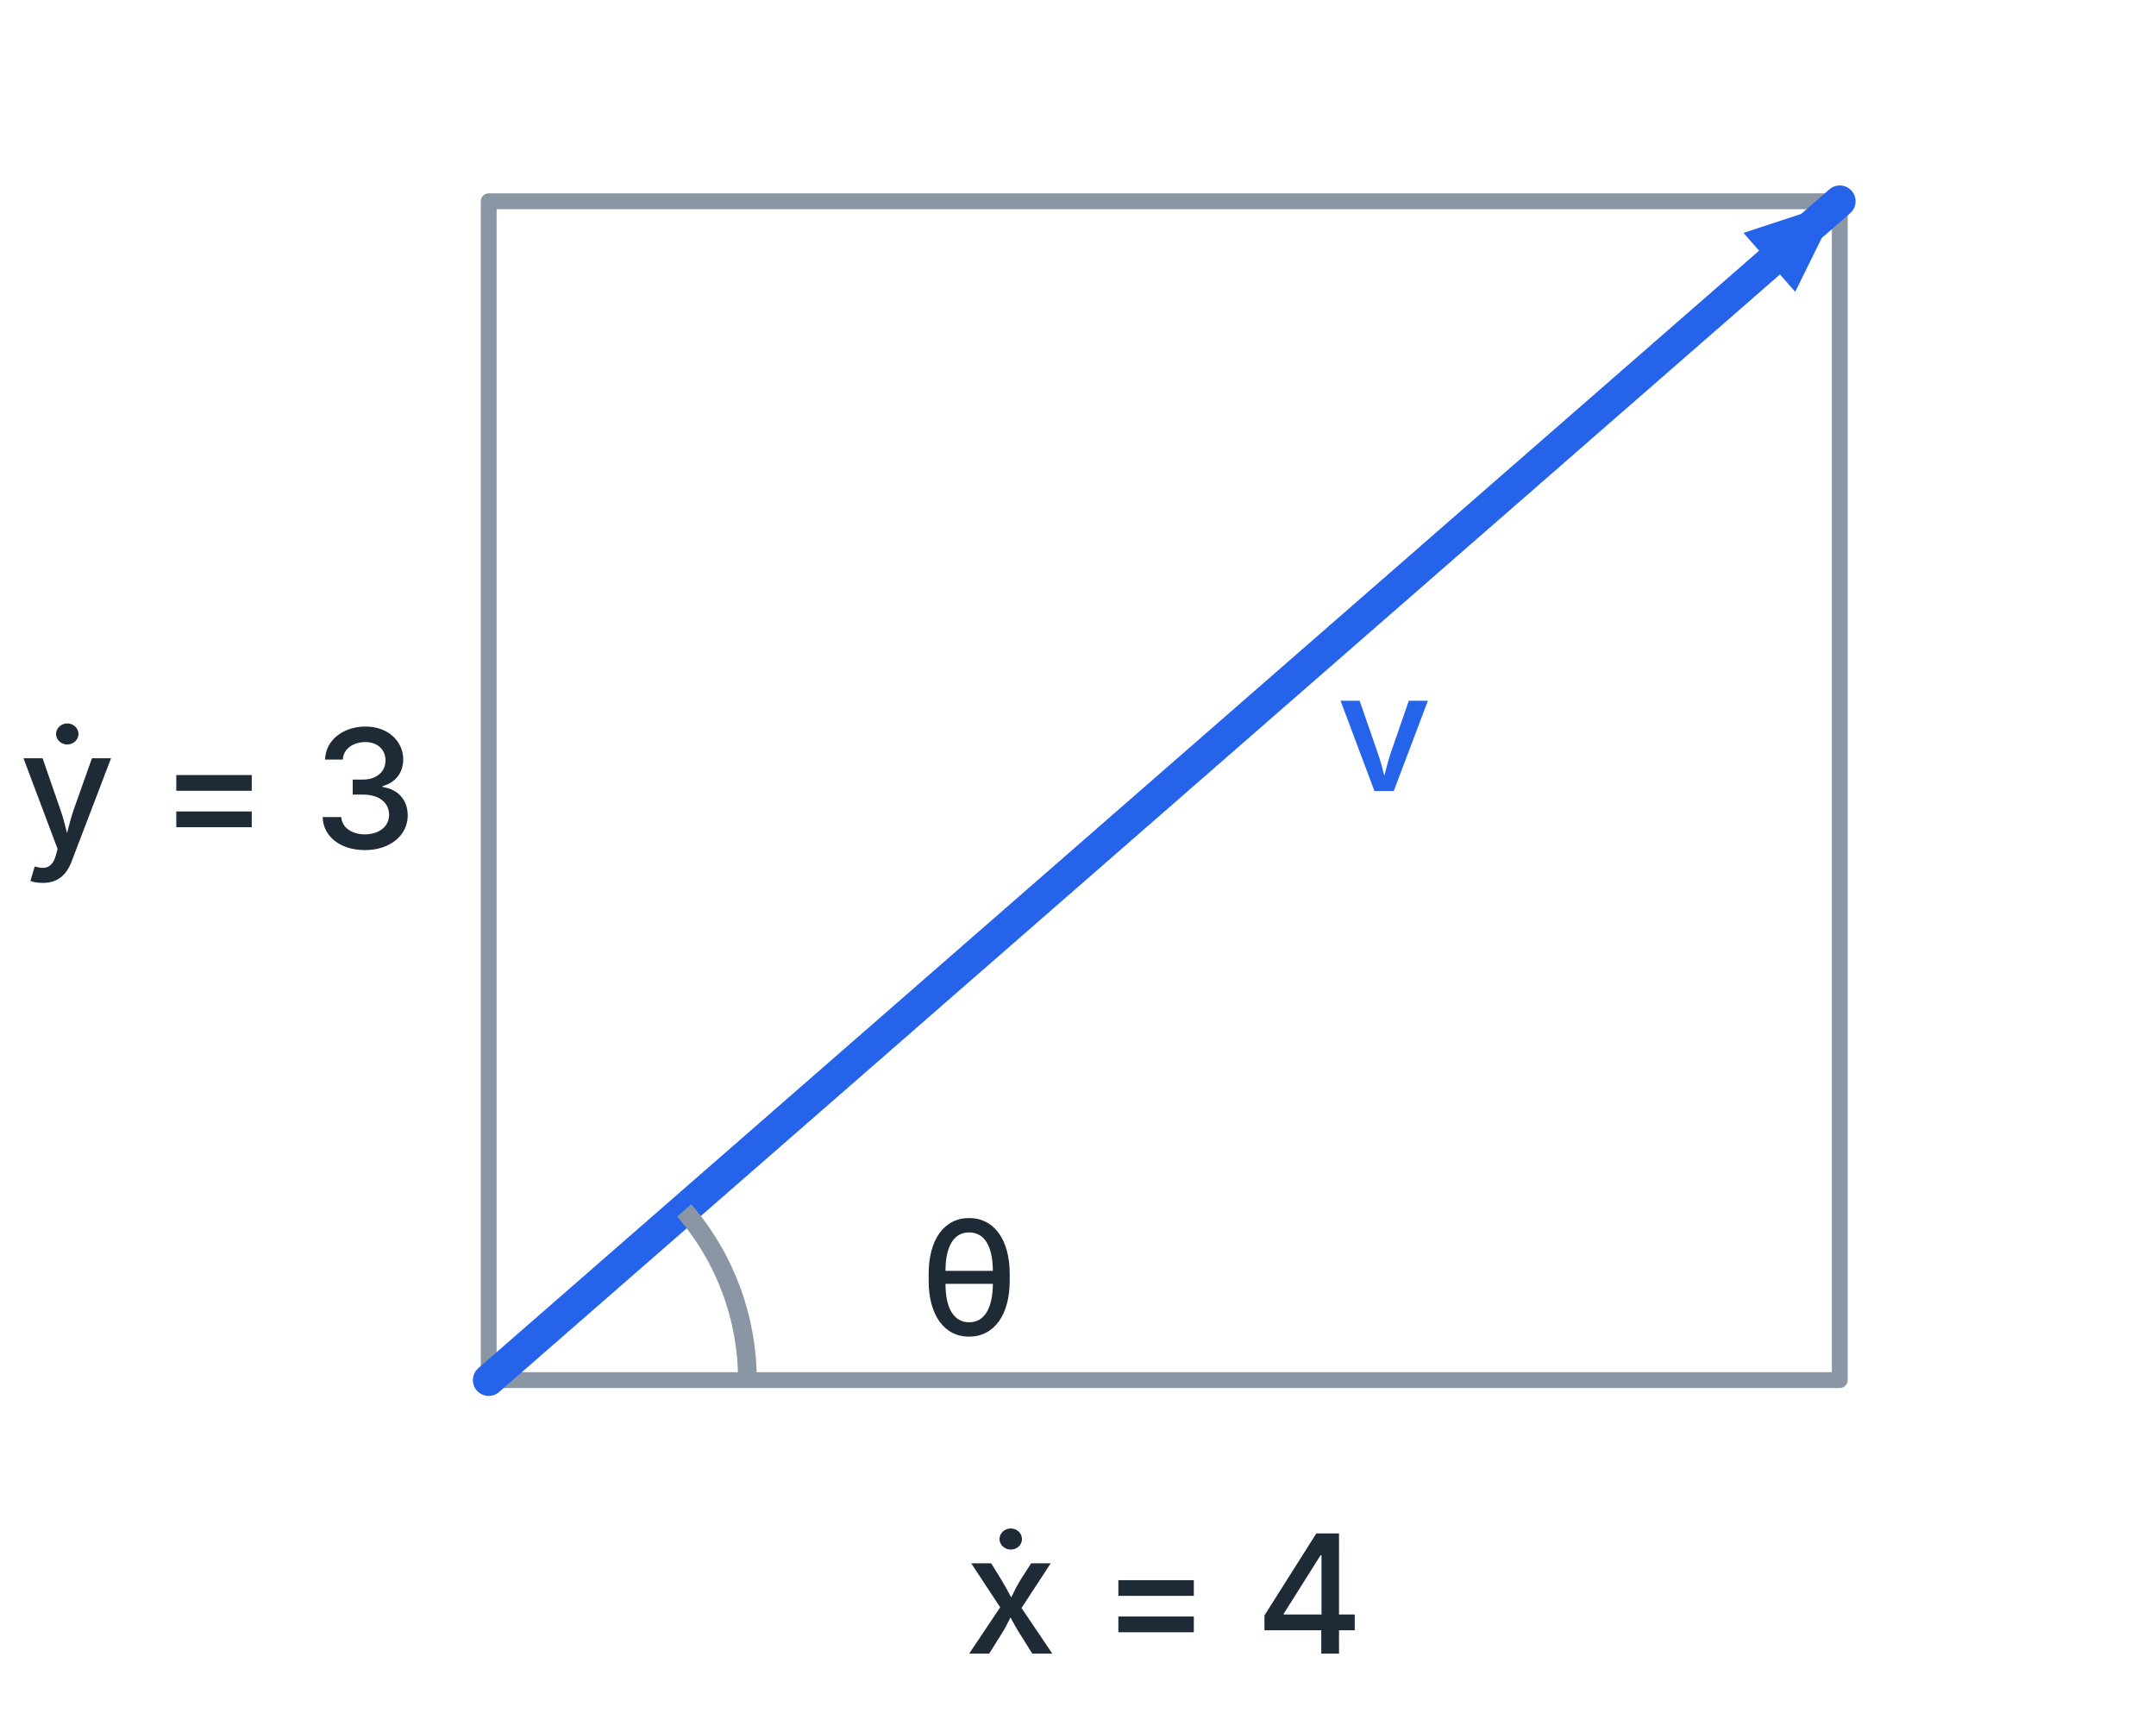
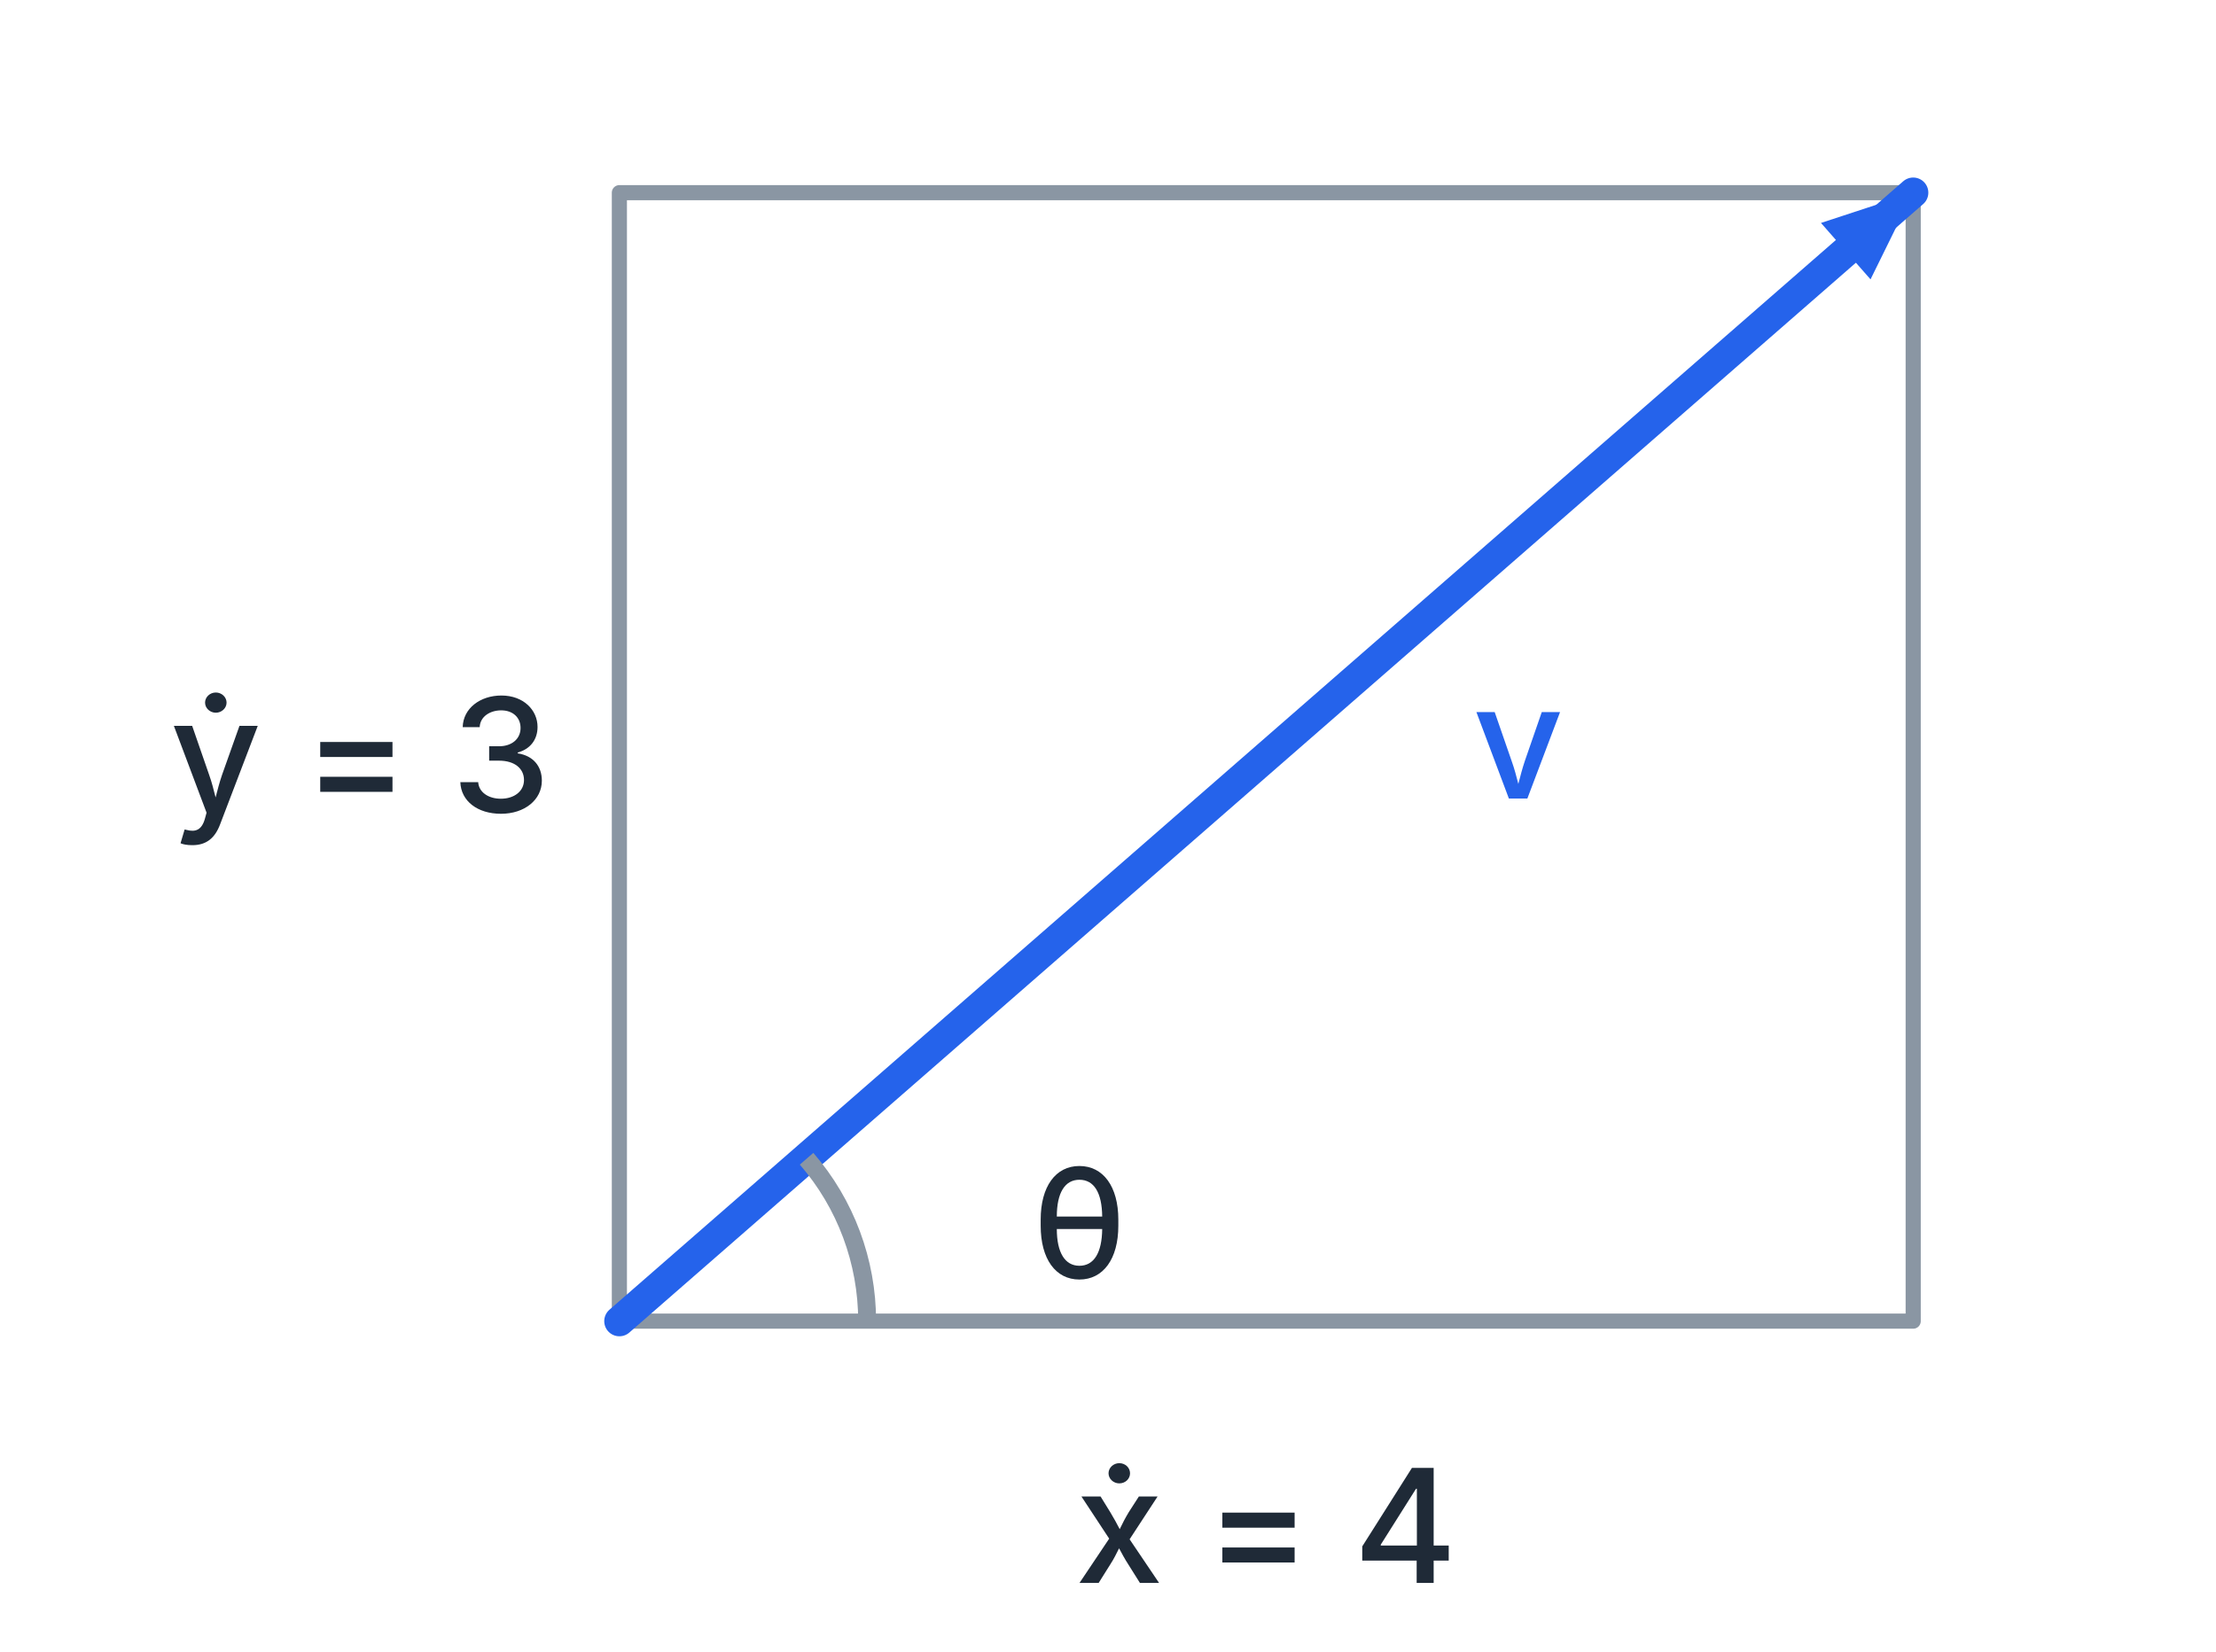
- <svg xmlns="http://www.w3.org/2000/svg" viewBox="0 0 150 120" width="150" height="120" font-family="Inter, Arial, sans-serif">
-   <polygon points="34.0,14.0 128.0,14.0 128.0,96.0 34.0,96.0" fill="none" fill-opacity="0.18" stroke="#8a96a3" stroke-width="1.1" stroke-linejoin="round" />
-   <line x1="34.0" y1="96.0" x2="128.0" y2="14.0" stroke="#2563eb" stroke-width="2.2" stroke-linecap="round" />
-   <path d="M128.0,14.0 L124.9,20.3 L121.3,16.2 z" fill="#2563eb" />
-   <path d="M52.0,96.0 A18,18 0 0 0 47.6,84.2" fill="none" stroke="#8a96a3" stroke-width="1.3" />
-   <text x="64" y="92.85" text-anchor="start" font-size="11" fill="#1f2a37" font-weight="500">θ</text>
-   <text x="81.0" y="115.025" text-anchor="middle" font-size="11.5" fill="#1f2a37" font-weight="500">ẋ = 4</text>
-   <text x="29" y="59.025" text-anchor="end" font-size="11.5" fill="#1f2a37" font-weight="500">ẏ = 3</text>
-   <text x="93.0" y="55.025" text-anchor="start" font-size="11.5" fill="#2563eb" font-weight="500">v</text>
+ <svg xmlns="http://www.w3.org/2000/svg" viewBox="0 0 161 120" width="161" height="120" font-family="Inter, Arial, sans-serif">
+   <polygon points="45.0,14.0 139.0,14.0 139.0,96.0 45.0,96.0" fill="none" fill-opacity="0.18" stroke="#8a96a3" stroke-width="1.1" stroke-linejoin="round" />
+   <line x1="45.0" y1="96.0" x2="139.0" y2="14.0" stroke="#2563eb" stroke-width="2.2" stroke-linecap="round" />
+   <path d="M139.0,14.0 L135.9,20.3 L132.3,16.2 z" fill="#2563eb" />
+   <path d="M63.0,96.0 A18,18 0 0 0 58.6,84.2" fill="none" stroke="#8a96a3" stroke-width="1.3" />
+   <text x="75" y="92.85" text-anchor="start" font-size="11" fill="#1f2a37" font-weight="500">θ</text>
+   <text x="92.0" y="115.025" text-anchor="middle" font-size="11.5" fill="#1f2a37" font-weight="500">ẋ = 4</text>
+   <text x="40" y="59.025" text-anchor="end" font-size="11.5" fill="#1f2a37" font-weight="500">ẏ = 3</text>
+   <text x="107.0" y="58.025" text-anchor="start" font-size="11.5" fill="#2563eb" font-weight="500">v</text>
</svg>
